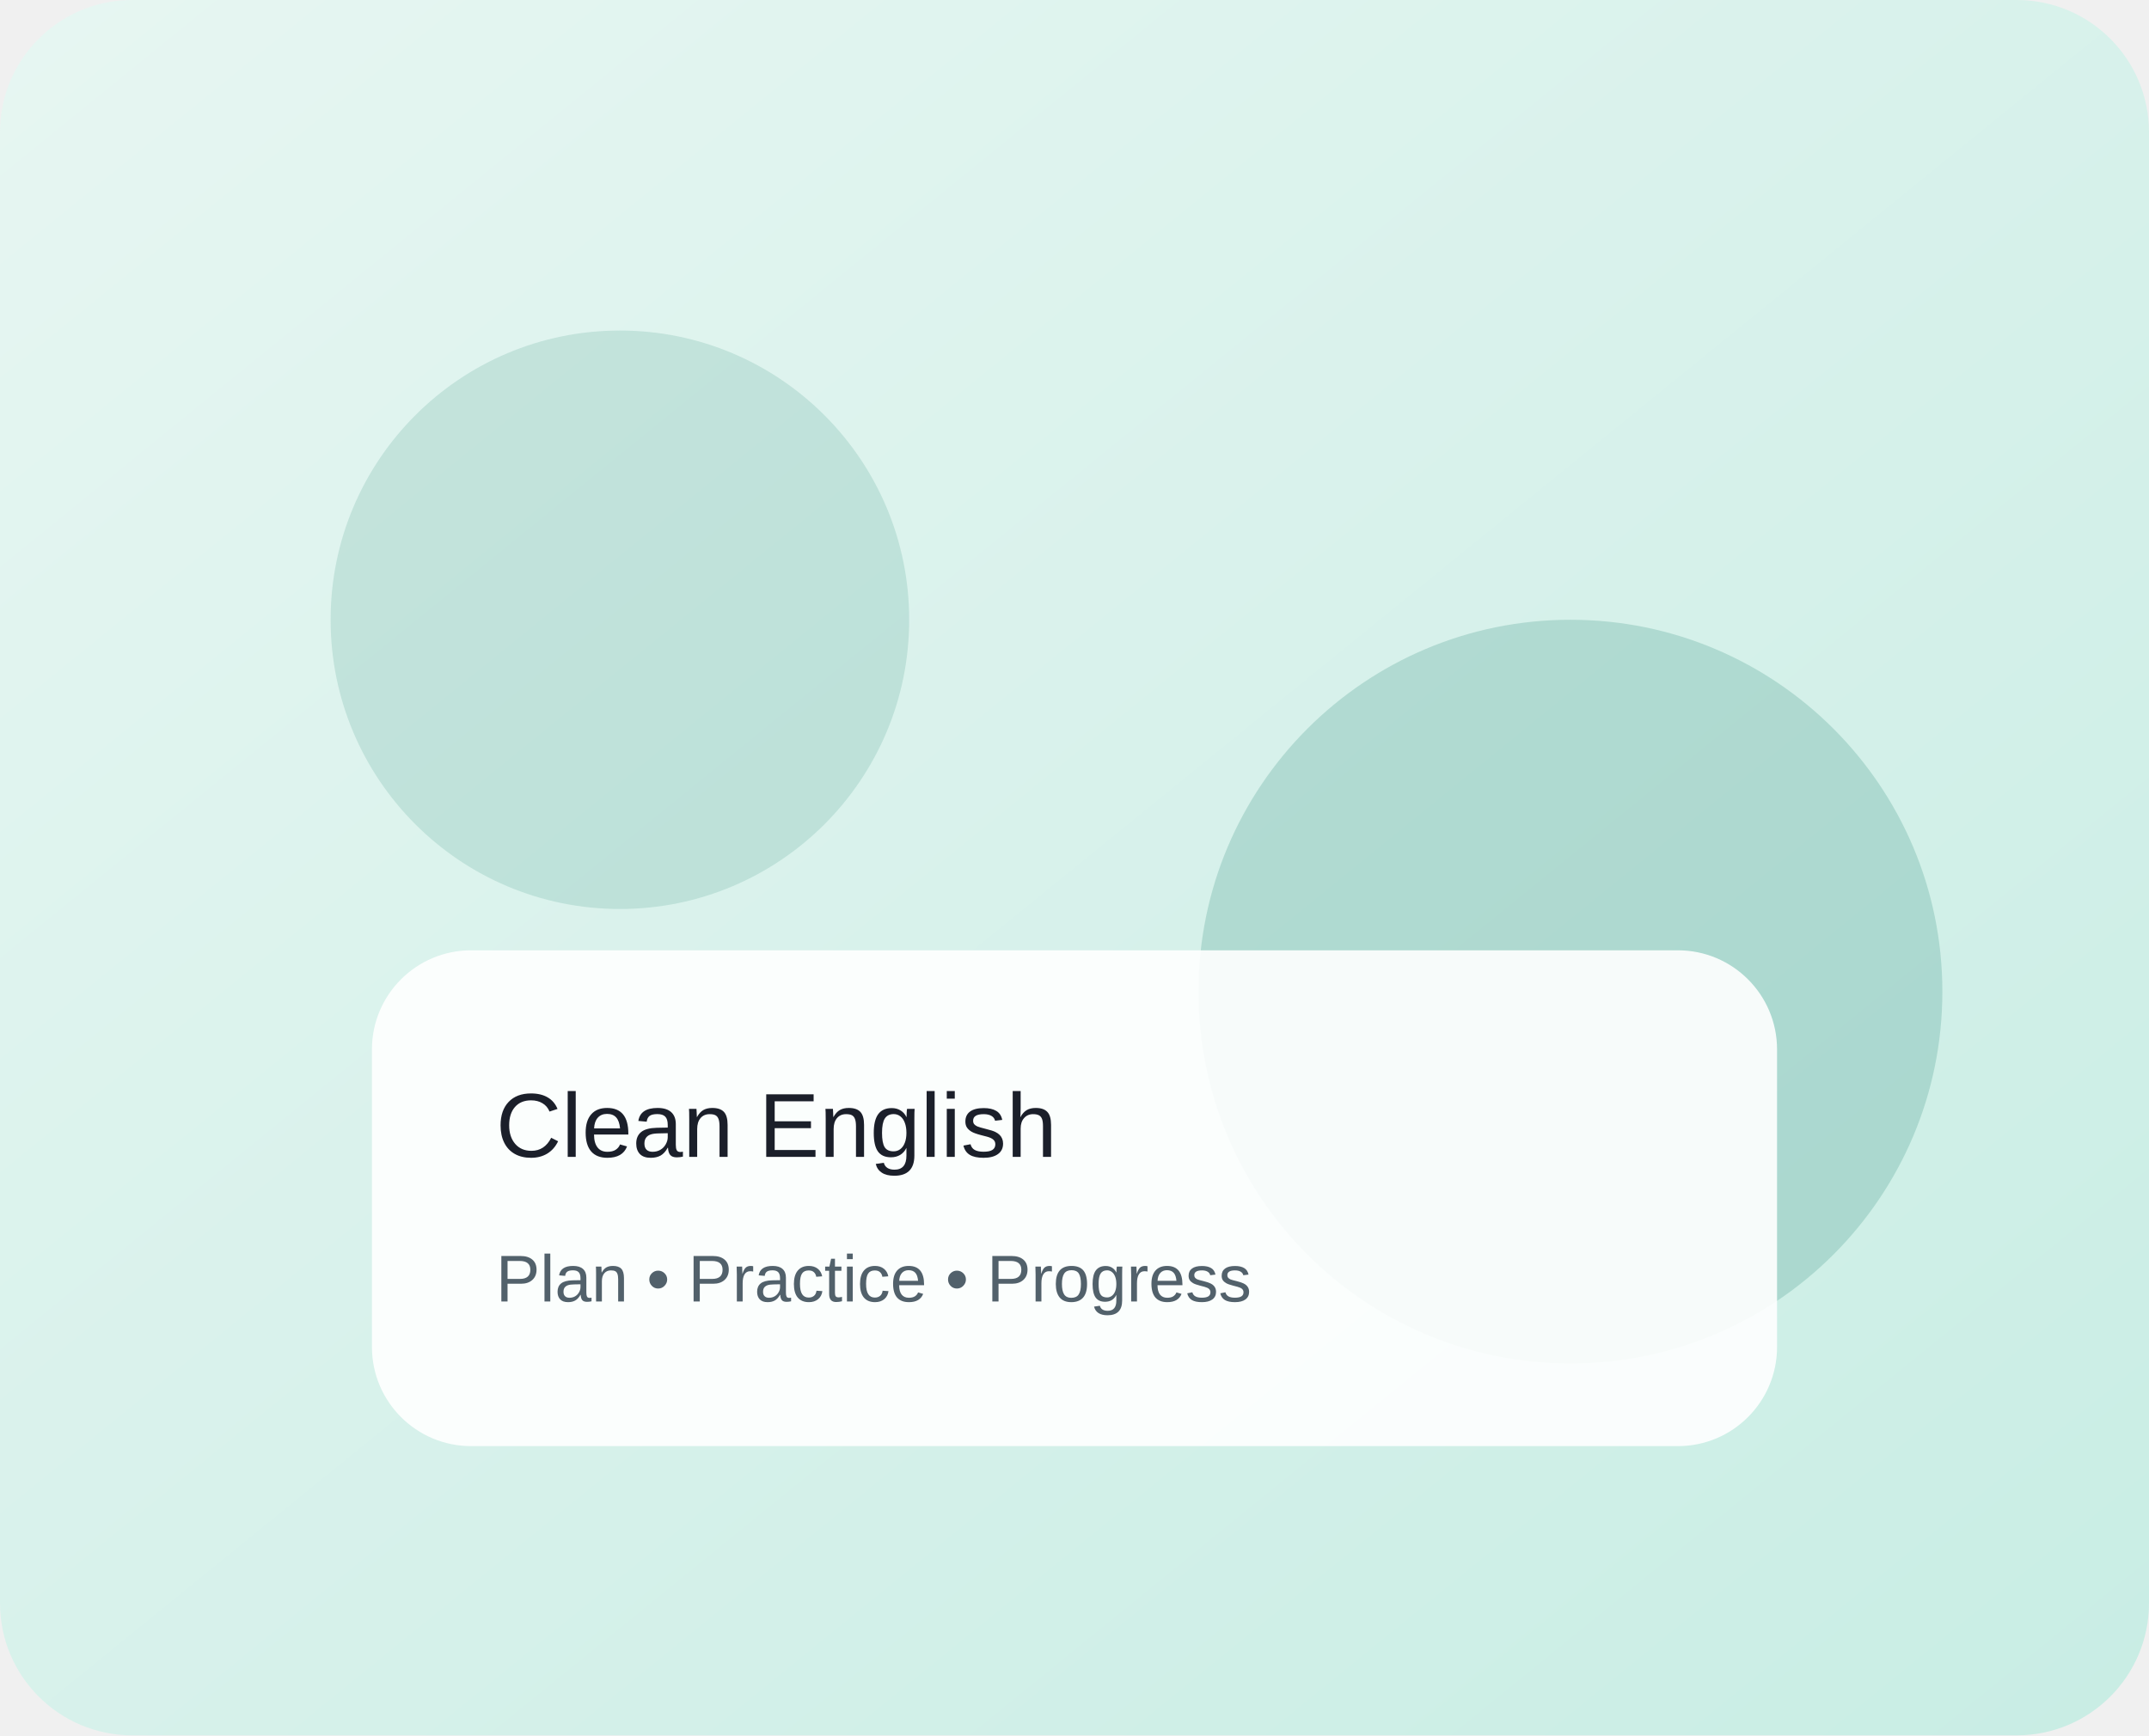
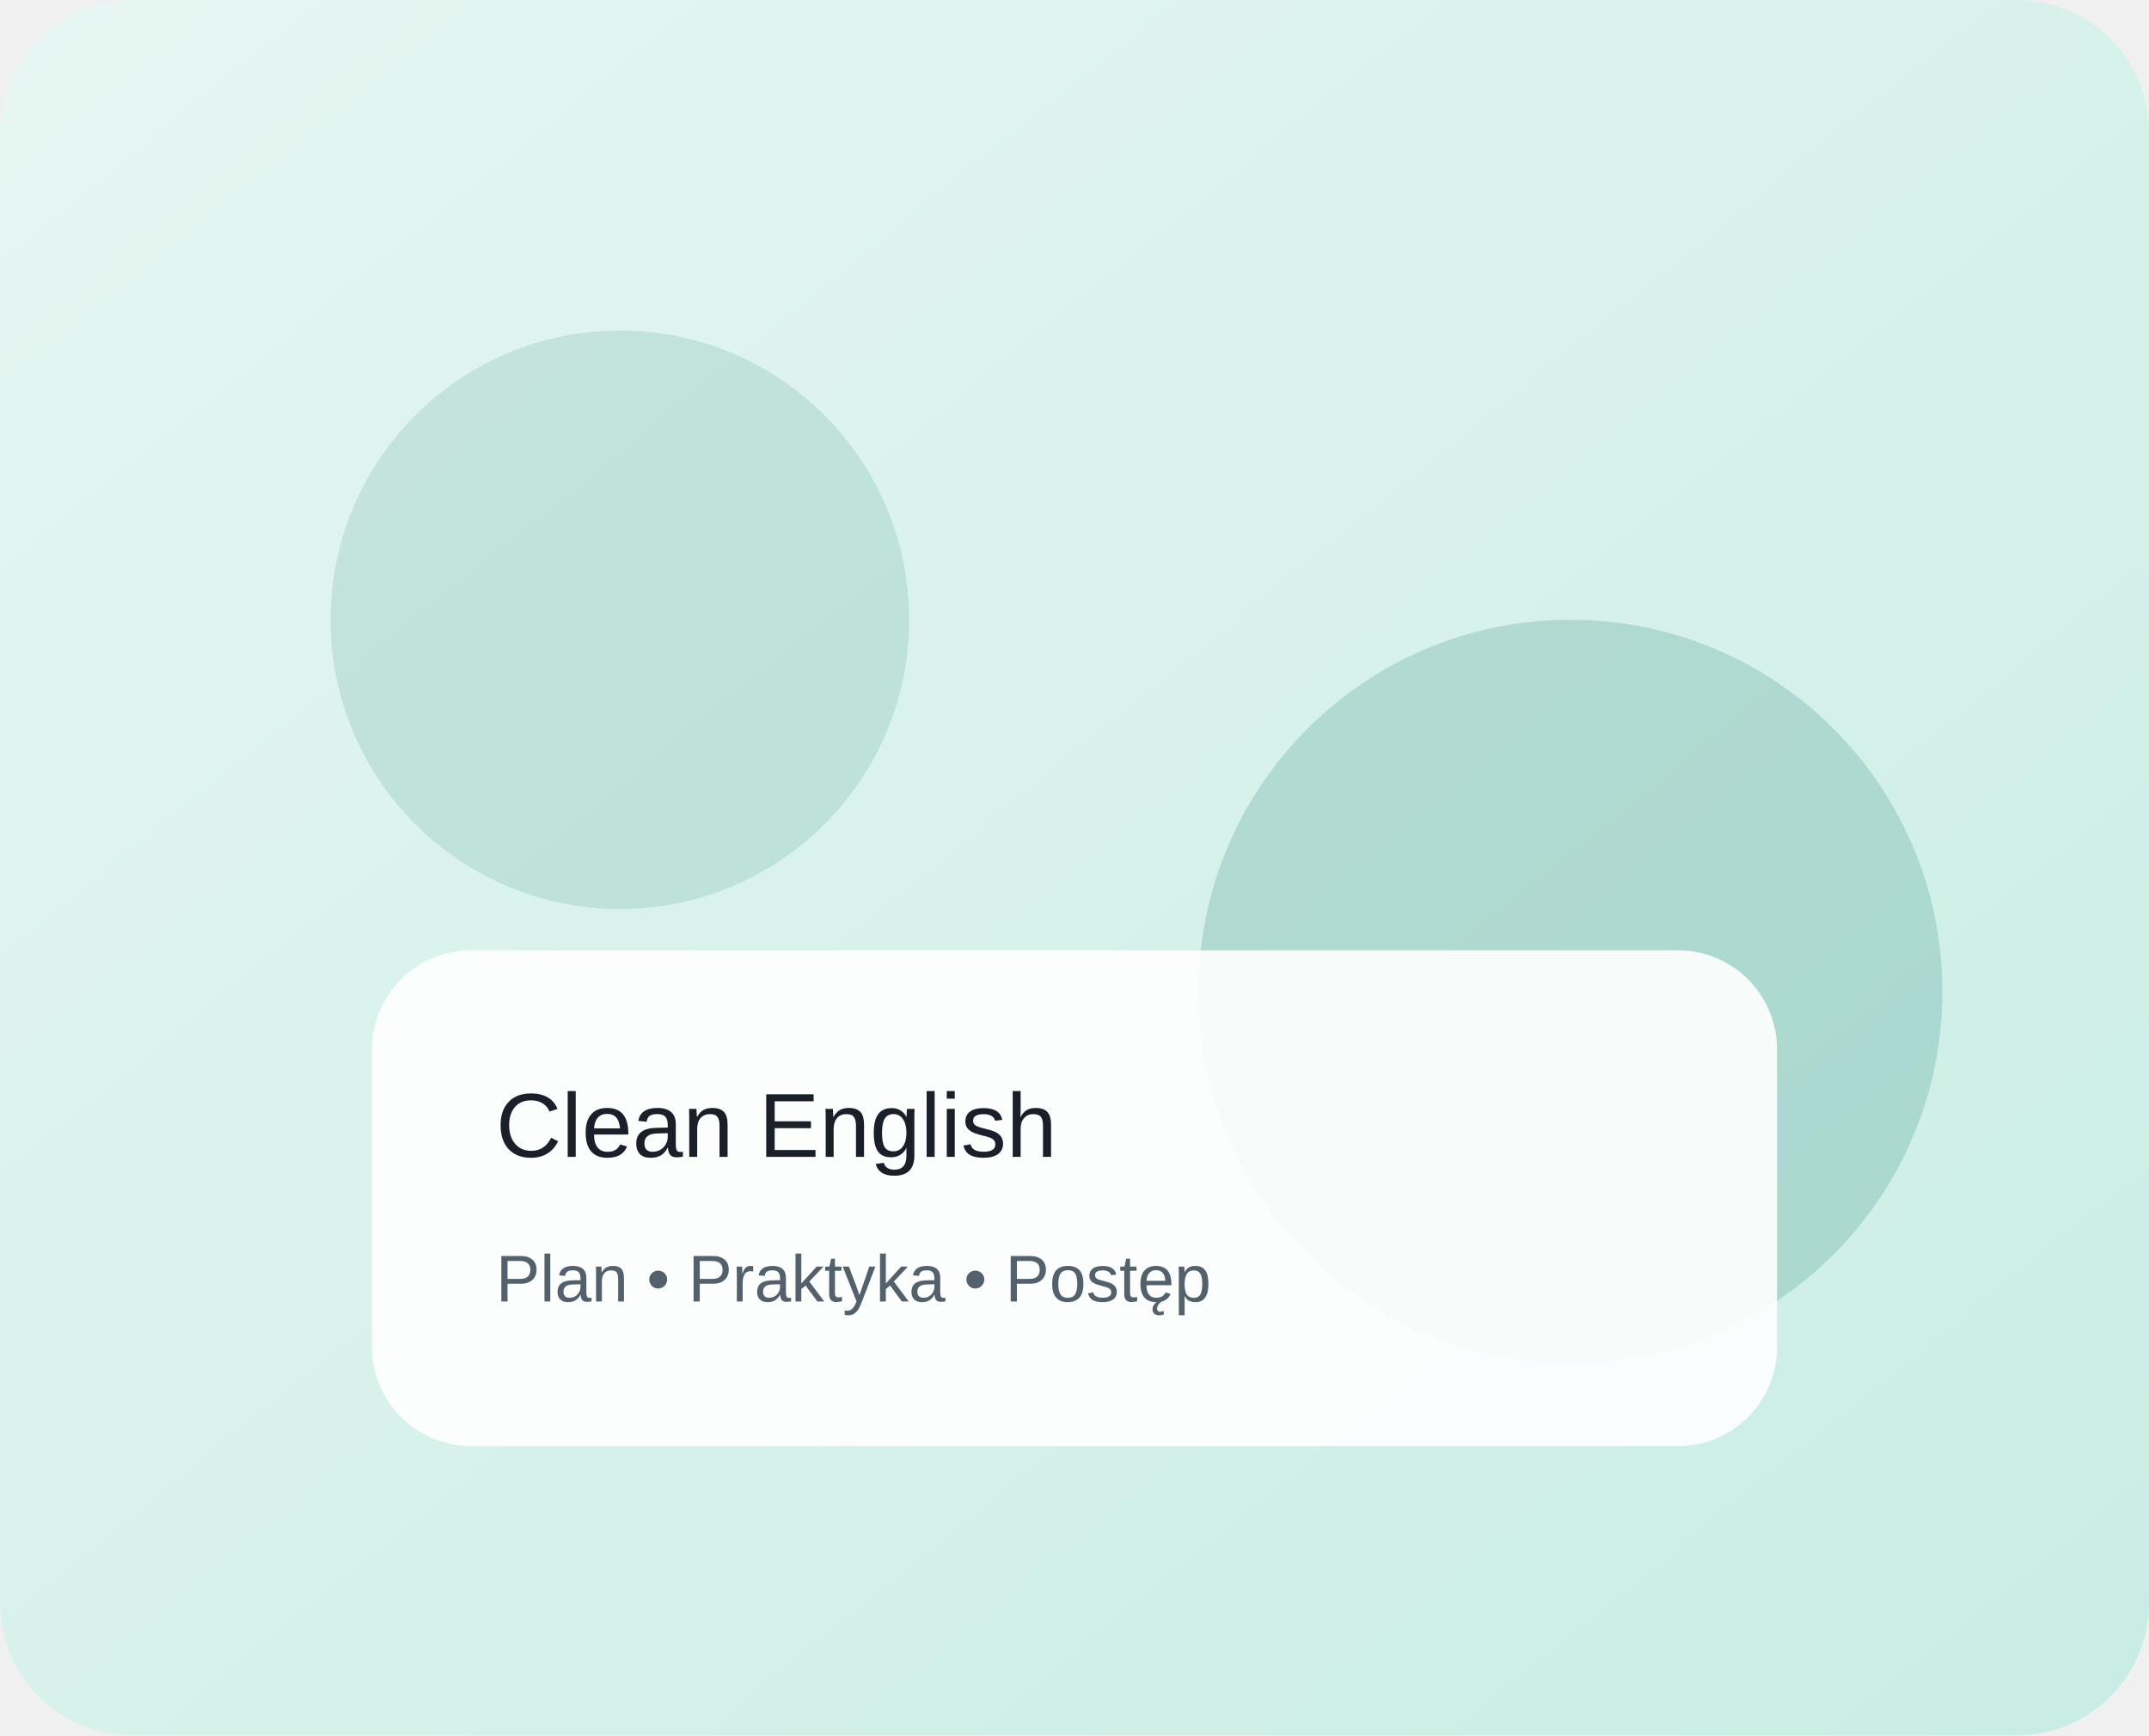
<svg xmlns="http://www.w3.org/2000/svg" width="520" height="420" viewBox="0 0 520 420">
  <defs>
    <linearGradient id="g" x1="0" x2="1" y1="0" y2="1">
      <stop offset="0%" stop-color="#e7f6f2" />
      <stop offset="100%" stop-color="#c8ede4" />
    </linearGradient>
  </defs>
  <rect width="520" height="420" rx="32" fill="url(#g)" />
  <circle cx="150" cy="150" r="70" fill="#1b7f6c" opacity="0.15" />
  <circle cx="380" cy="240" r="90" fill="#1b7f6c" opacity="0.2" />
  <rect x="90" y="230" width="340" height="120" rx="24" fill="#ffffff" opacity="0.9" />
  <text x="120" y="280" font-family="Arial, sans-serif" font-size="22" fill="#1b1f2a">Clean English</text>
-   <text x="120" y="315" font-family="Arial, sans-serif" font-size="16" fill="#52616b">Plan • Practice • Progress</text>
+   <text x="120" y="315" font-family="Arial, sans-serif" font-size="16" fill="#52616b">Plan • Praktyka • Postęp</text>
</svg>
